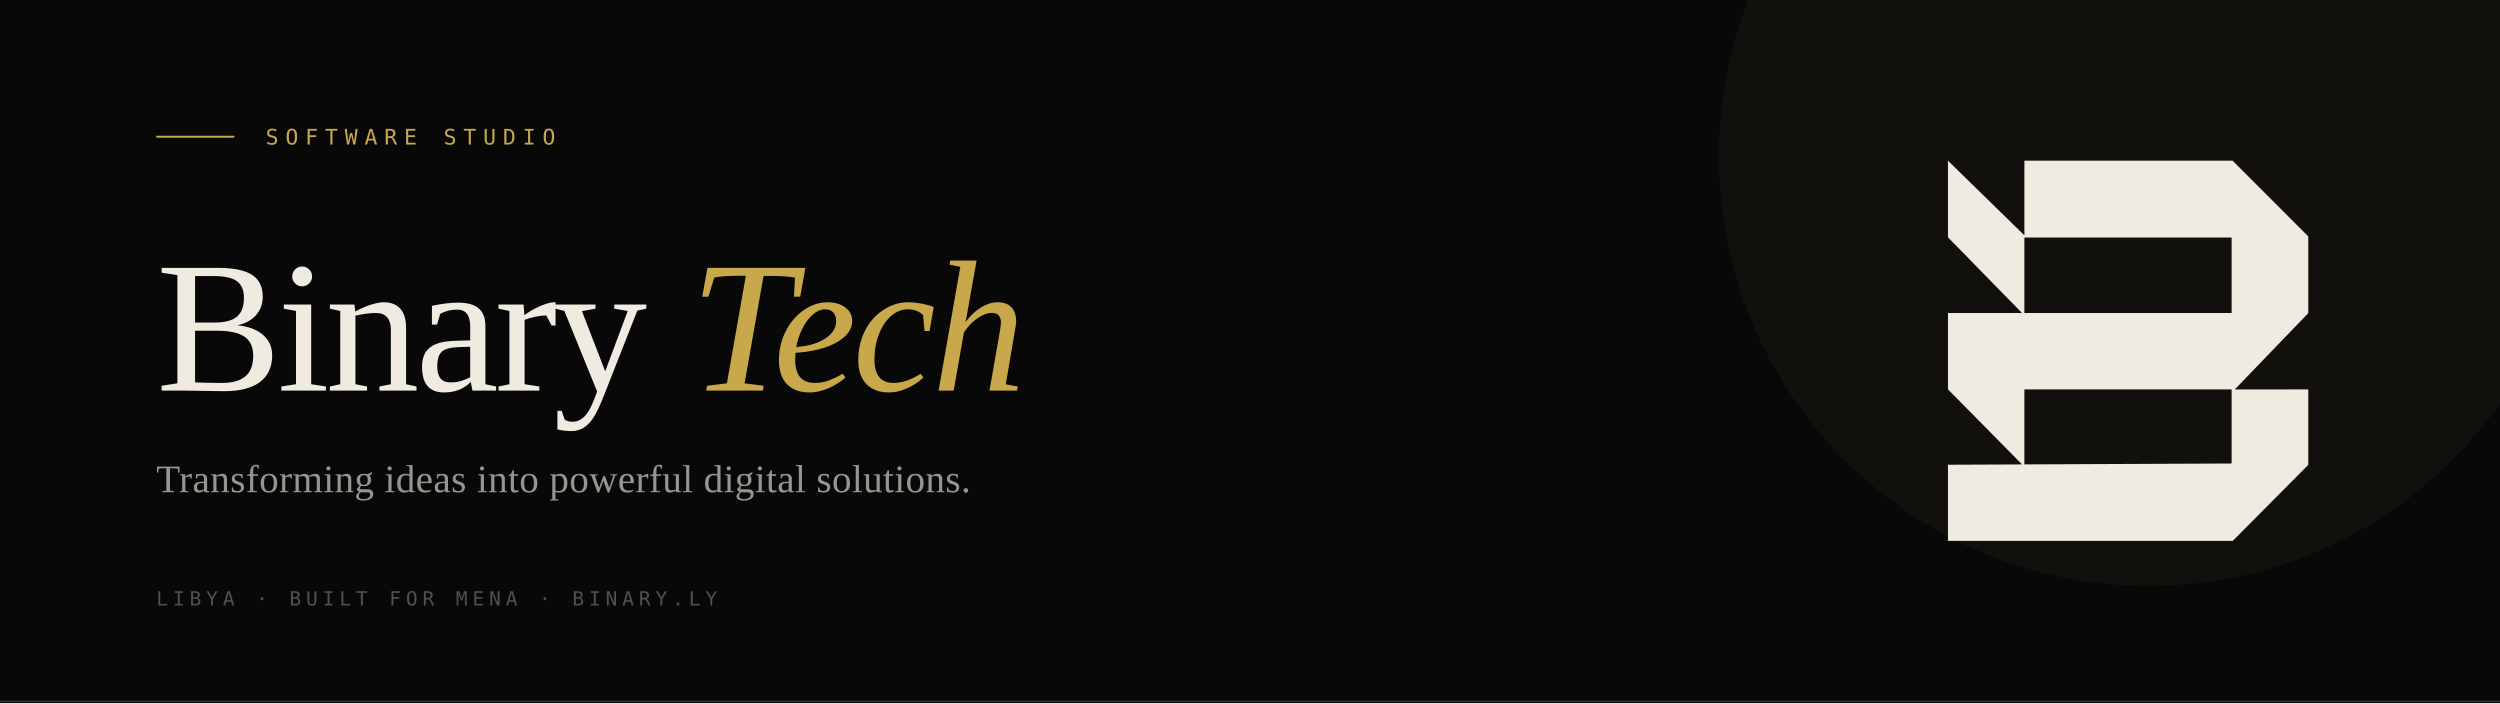
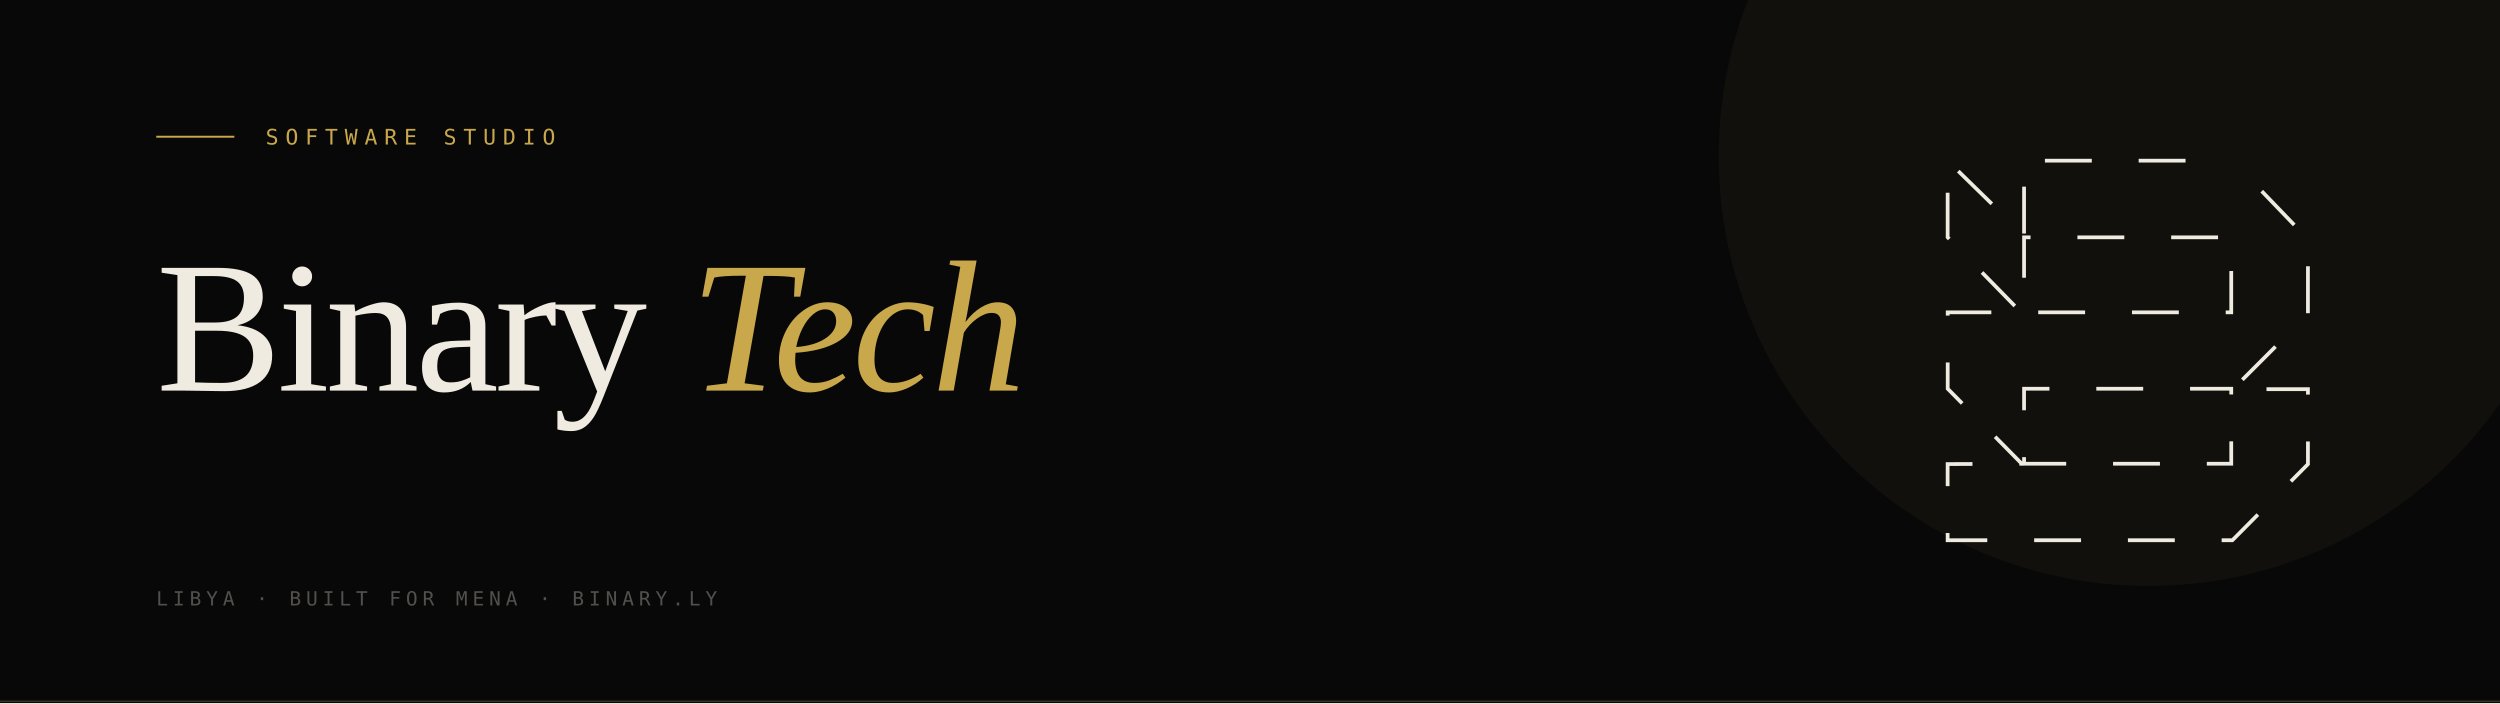
<svg xmlns="http://www.w3.org/2000/svg" viewBox="0 0 1280 360" width="1280" height="360" role="img" aria-label="Binary — Software Studio">
  <defs>
-     <linearGradient id="goldGrad" x1="0" y1="0" x2="1" y2="0">
-       <stop offset="0%" stop-color="#C9A84C" />
-       <stop offset="100%" stop-color="#E8C868" />
-     </linearGradient>
+     <clipPath id="rev1">
+       <rect x="80" y="226" width="0" height="28">
+         <animate attributeName="width" values="0;0;540;540;0;0" keyTimes="0;0.005;0.06;0.22;0.245;1" dur="24s" repeatCount="indefinite" />
+       </rect>
+     </clipPath>
+     <clipPath id="rev2">
+       <rect x="80" y="226" width="0" height="28">
+         <animate attributeName="width" values="0;0;410;410;0;0" keyTimes="0;0.255;0.31;0.47;0.495;1" dur="24s" repeatCount="indefinite" />
+       </rect>
+     </clipPath>
+     <clipPath id="rev3">
+       <rect x="80" y="226" width="0" height="28">
+         <animate attributeName="width" values="0;0;330;330;0;0" keyTimes="0;0.505;0.555;0.72;0.745;1" dur="24s" repeatCount="indefinite" />
+       </rect>
+     </clipPath>
+     <clipPath id="rev4">
+       <rect x="80" y="226" width="0" height="28">
+         <animate attributeName="width" values="0;0;380;380;0;0" keyTimes="0;0.755;0.81;0.97;0.995;1" dur="24s" repeatCount="indefinite" />
+       </rect>
+     </clipPath>
  </defs>
  <rect width="1280" height="360" fill="#080808" />
  <circle cx="1100" cy="80" r="220" fill="#C9A84C" opacity="0.05" />
  <g transform="translate(80, 70)">
    <line x1="0" y1="0" x2="40" y2="0" stroke="#C9A84C" stroke-width="1" />
    <text x="56" y="4" font-family="'SF Mono', 'Menlo', 'Consolas', monospace" font-size="11" letter-spacing="3.5" fill="#C9A84C">SOFTWARE STUDIO</text>
  </g>
  <g transform="translate(80, 200)">
    <text font-family="Georgia, 'Times New Roman', serif" font-size="96" fill="#F0EBE1" letter-spacing="-2">
      Binary <tspan font-style="italic" fill="#C9A84C">Tech</tspan>
    </text>
  </g>
-   <g transform="translate(80, 252)">
-     <text font-family="Georgia, 'Times New Roman', serif" font-size="20" fill="rgba(240,235,225,0.62)" letter-spacing="0.2">
-       Transforming ideas into powerful digital solutions.
-     </text>
+   <g font-family="Georgia, 'Times New Roman', serif" font-size="20" fill="rgba(240,235,225,0.72)" font-style="italic">
+     <g opacity="0">
+       <animate attributeName="opacity" values="0;1;1;0;0" keyTimes="0;0.005;0.22;0.245;1" dur="24s" repeatCount="indefinite" />
+       <text x="80" y="245" clip-path="url(#rev1)">Transforming ideas into powerful digital solutions.</text>
+       <rect x="618" y="228" width="2" height="22" fill="#C9A84C">
+         <animate attributeName="fill-opacity" values="1;0;1" keyTimes="0;0.5;1" dur="0.7s" repeatCount="indefinite" />
+       </rect>
+     </g>
+     <g opacity="0">
+       <animate attributeName="opacity" values="0;0;1;1;0;0" keyTimes="0;0.25;0.255;0.47;0.495;1" dur="24s" repeatCount="indefinite" />
+       <text x="80" y="245" clip-path="url(#rev2)">Precision over speed. Open by default.</text>
+       <rect x="488" y="228" width="2" height="22" fill="#C9A84C">
+         <animate attributeName="fill-opacity" values="1;0;1" keyTimes="0;0.5;1" dur="0.7s" repeatCount="indefinite" />
+       </rect>
+     </g>
+     <g opacity="0">
+       <animate attributeName="opacity" values="0;0;1;1;0;0" keyTimes="0;0.50;0.505;0.72;0.745;1" dur="24s" repeatCount="indefinite" />
+       <text x="80" y="245" clip-path="url(#rev3)">Built in Libya. Shipped to MENA.</text>
+       <rect x="408" y="228" width="2" height="22" fill="#C9A84C">
+         <animate attributeName="fill-opacity" values="1;0;1" keyTimes="0;0.5;1" dur="0.7s" repeatCount="indefinite" />
+       </rect>
+     </g>
+     <g opacity="0">
+       <animate attributeName="opacity" values="0;0;1;1;0;0" keyTimes="0;0.75;0.755;0.97;0.995;1" dur="24s" repeatCount="indefinite" />
+       <text x="80" y="245" clip-path="url(#rev4)">We craft instruments, not just code.</text>
+       <rect x="458" y="228" width="2" height="22" fill="#C9A84C">
+         <animate attributeName="fill-opacity" values="1;0;1" keyTimes="0;0.5;1" dur="0.7s" repeatCount="indefinite" />
+       </rect>
+     </g>
  </g>
  <g transform="translate(80, 310)">
    <text font-family="'SF Mono', 'Menlo', 'Consolas', monospace" font-size="10" letter-spacing="2.5" fill="rgba(240,235,225,0.32)">
      LIBYA  ·  BUILT FOR MENA  ·  BINARY.LY
    </text>
  </g>
  <g transform="translate(960, 50) scale(0.24)">
-     <path fill="#F0EBE1" d="M924.32,622.42l-156.86.13,156.86-162.88v-163.68l-161.51-161.56h-444.1v159.3l-163.03-159.2v163.41l157.9,161.41h-157.9s0,162.97,0,162.97l158.06,160.1-158.06.69v162.47h607.53l161.12-162.27v-160.88ZM318.71,298.42h442.08v160.92h-442.08v-160.92ZM760.79,780.45l-442.08,1.94-.02-159.97h442.1v158.03Z" />
+     <path d="M 762.5,134.44 h -444.5 v 159.3 l -163.03,-159.2 v 163.41 l 157.9,161.41 L 318,458 v -160 h 442 v 160 h -442 L 313,458 h -157.9 v 162.97 l 158.06,160.1 L 318,781 v -160 h 442 v 160 h -442 L 313,781 l -158.06,0.69 v 162.47 h 607.53 l 161.12,-162.27 v -160 h -160 l 160,-160 v -160 L 762.5,134.44 Z" fill="none" stroke="#F0EBE1" stroke-width="8" pathLength="100" stroke-dasharray="100" stroke-dashoffset="100">
+       <animate attributeName="stroke-dashoffset" from="100" to="0" dur="2.4s" begin="0.3s" fill="freeze" />
+       <animate attributeName="stroke-opacity" from="1" to="0" begin="2.6s" dur="0.6s" fill="freeze" />
+     </path>
+     <path d="M924.32,622.42l-156.86.13,156.86-162.88v-163.68l-161.51-161.56h-444.1v159.3l-163.03-159.2v163.41l157.9,161.41h-157.9s0,162.97,0,162.97l158.06,160.1-158.06.69v162.47h607.53l161.12-162.27v-160.88ZM318.71,298.42h442.08v160.92h-442.08v-160.92ZM760.79,780.45l-442.08,1.94-.02-159.97h442.1v158.03Z" fill="#F0EBE1" fill-opacity="0">
+       <animate attributeName="fill-opacity" from="0" to="1" begin="2.4s" dur="0.7s" fill="freeze" />
+     </path>
  </g>
  <line x1="0" y1="359" x2="1280" y2="359" stroke="#C9A84C" stroke-width="0.5" opacity="0.4" />
</svg>
